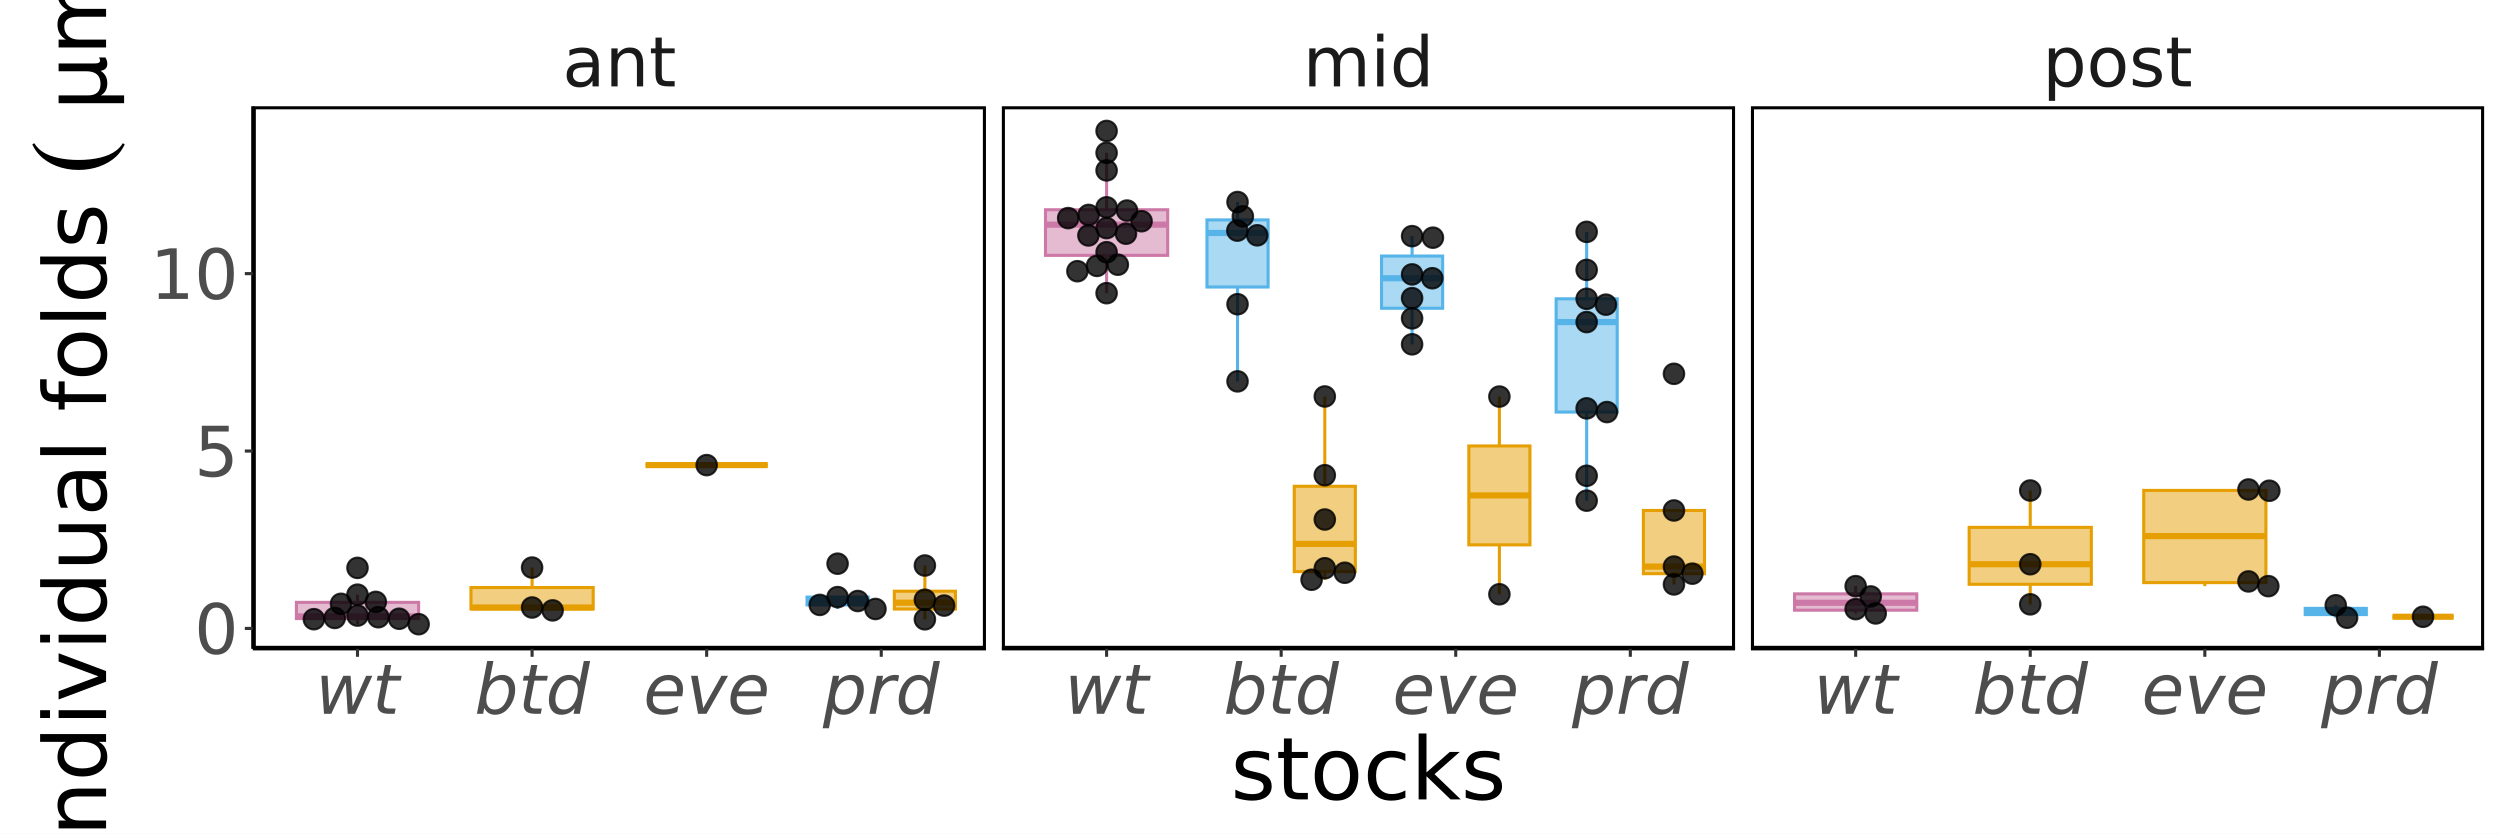
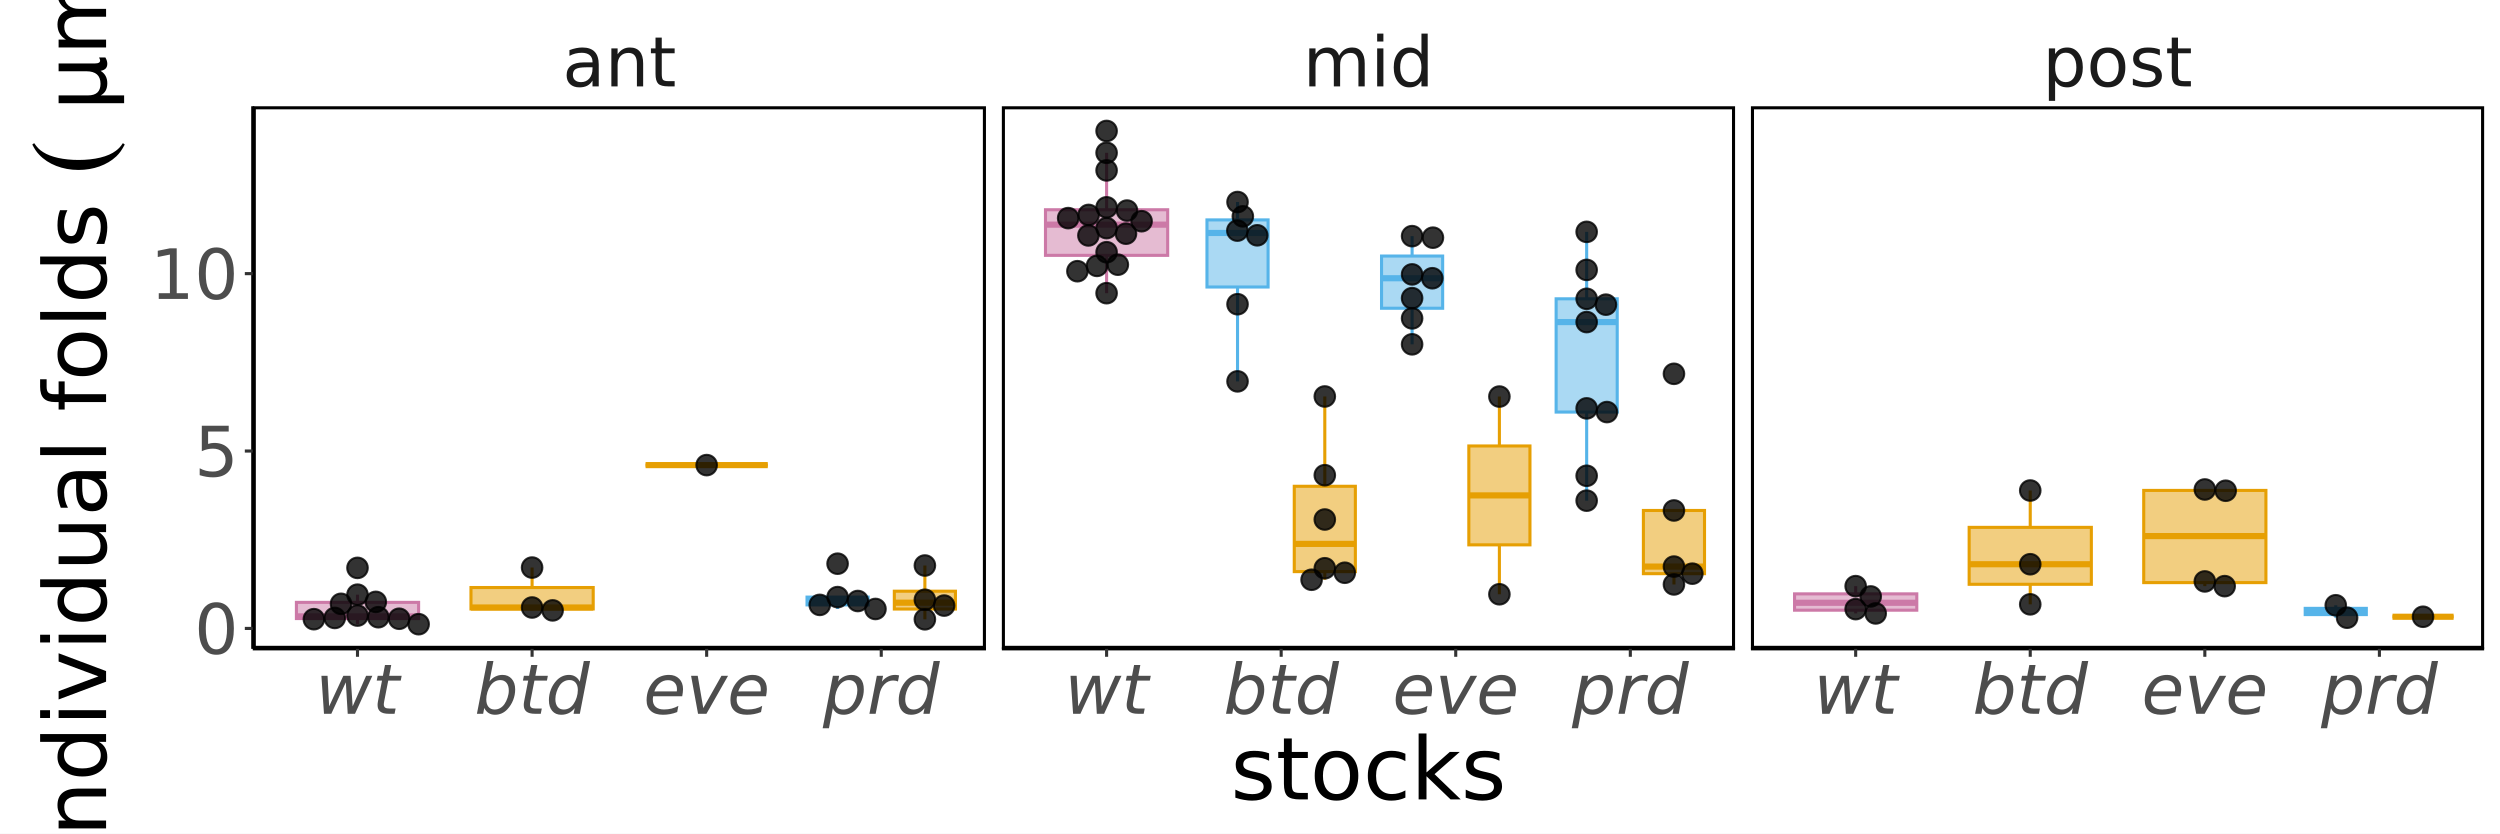
<svg xmlns="http://www.w3.org/2000/svg" class="svglite" width="864.00pt" height="288.00pt" viewBox="0 0 864.00 288.00">
  <defs>
    <style type="text/css">
    .svglite line, .svglite polyline, .svglite polygon, .svglite path, .svglite rect, .svglite circle {
      fill: none;
      stroke: #000000;
      stroke-linecap: round;
      stroke-linejoin: round;
      stroke-miterlimit: 10.00;
    }
    .svglite text {
      white-space: pre;
    }
  </style>
  </defs>
  <rect width="100%" height="100%" style="stroke: none; fill: #FFFFFF;" />
  <defs>
    <clipPath id="cpMC4wMHw4NjQuMDB8MC4wMHwyODguMDA=">
      <rect x="0.00" y="0.00" width="864.00" height="288.00" />
    </clipPath>
  </defs>
  <g clip-path="url(#cpMC4wMHw4NjQuMDB8MC4wMHwyODguMDA=)">
    <rect x="-0" y="0.00" width="864.00" height="288.00" style="stroke-width: 1.07; stroke: #FFFFFF; fill: #FFFFFF;" />
  </g>
  <defs>
    <clipPath id="cpODcuMzV8MzQwLjc2fDM2LjczfDIyNC4yNQ==">
      <rect x="87.35" y="36.73" width="253.40" height="187.52" />
    </clipPath>
  </defs>
  <g clip-path="url(#cpODcuMzV8MzQwLjc2fDM2LjczfDIyNC4yNQ==)">
    <rect x="87.35" y="36.73" width="253.40" height="187.52" style="stroke-width: 2.13; fill: #FFFFFF;" />
    <line x1="123.55" y1="208.18" x2="123.55" y2="205.52" style="stroke-width: 1.07; stroke: #CC79A7; stroke-linecap: butt;" />
    <line x1="123.55" y1="213.77" x2="123.55" y2="215.72" style="stroke-width: 1.07; stroke: #CC79A7; stroke-linecap: butt;" />
    <polygon points="102.44,208.18 102.44,213.77 144.67,213.77 144.67,208.18 102.44,208.18 " style="stroke-width: 1.07; stroke: #CC79A7; stroke-linecap: butt; stroke-linejoin: miter; fill: #CC79A7; fill-opacity: 0.50;" />
    <line x1="102.44" y1="213.02" x2="144.67" y2="213.02" style="stroke-width: 2.13; stroke: #CC79A7; stroke-linecap: butt; stroke-linejoin: miter;" />
    <line x1="289.47" y1="206.36" x2="289.47" y2="206.36" style="stroke-width: 1.07; stroke: #56B4E9; stroke-linecap: butt;" />
    <line x1="289.47" y1="209.05" x2="289.47" y2="210.46" style="stroke-width: 1.07; stroke: #56B4E9; stroke-linecap: butt;" />
    <polygon points="278.91,206.36 278.91,209.05 300.03,209.05 300.03,206.36 278.91,206.36 " style="stroke-width: 1.07; stroke: #56B4E9; stroke-linecap: butt; stroke-linejoin: miter; fill: #56B4E9; fill-opacity: 0.50;" />
    <line x1="278.91" y1="207.71" x2="300.03" y2="207.71" style="stroke-width: 2.13; stroke: #56B4E9; stroke-linecap: butt; stroke-linejoin: miter;" />
    <line x1="183.89" y1="203.05" x2="183.89" y2="196.15" style="stroke-width: 1.07; stroke: #E69F03; stroke-linecap: butt;" />
    <line x1="183.89" y1="210.45" x2="183.89" y2="210.95" style="stroke-width: 1.07; stroke: #E69F03; stroke-linecap: butt;" />
    <polygon points="162.77,203.05 162.77,210.45 205.01,210.45 205.01,203.05 162.77,203.05 " style="stroke-width: 1.07; stroke: #E69F03; stroke-linecap: butt; stroke-linejoin: miter; fill: #E69F03; fill-opacity: 0.50;" />
    <line x1="162.77" y1="209.95" x2="205.01" y2="209.95" style="stroke-width: 2.13; stroke: #E69F03; stroke-linecap: butt; stroke-linejoin: miter;" />
    <line x1="244.22" y1="160.74" x2="244.22" y2="160.74" style="stroke-width: 1.07; stroke: #E69F03; stroke-linecap: butt;" />
    <line x1="244.22" y1="160.74" x2="244.22" y2="160.74" style="stroke-width: 1.07; stroke: #E69F03; stroke-linecap: butt;" />
    <polygon points="223.11,160.74 223.11,160.74 265.34,160.74 265.34,160.74 223.11,160.74 " style="stroke-width: 1.07; stroke: #E69F03; stroke-linecap: butt; stroke-linejoin: miter; fill: #E69F03; fill-opacity: 0.50;" />
    <line x1="223.11" y1="160.74" x2="265.34" y2="160.74" style="stroke-width: 2.13; stroke: #E69F03; stroke-linecap: butt; stroke-linejoin: miter;" />
    <line x1="319.64" y1="204.32" x2="319.64" y2="195.44" style="stroke-width: 1.07; stroke: #E69F03; stroke-linecap: butt;" />
    <line x1="319.64" y1="210.48" x2="319.64" y2="214.03" style="stroke-width: 1.07; stroke: #E69F03; stroke-linecap: butt;" />
    <polygon points="309.08,204.32 309.08,210.48 330.20,210.48 330.20,204.32 309.08,204.32 " style="stroke-width: 1.07; stroke: #E69F03; stroke-linecap: butt; stroke-linejoin: miter; fill: #E69F03; fill-opacity: 0.50;" />
    <line x1="309.08" y1="208.29" x2="330.20" y2="208.29" style="stroke-width: 2.13; stroke: #E69F03; stroke-linecap: butt; stroke-linejoin: miter;" />
    <circle cx="130.75" cy="213.31" r="3.56" style="stroke-width: 0.71; stroke: #000000; stroke-opacity: 0.80; fill: #000000; fill-opacity: 0.80;" />
    <circle cx="123.55" cy="212.74" r="3.56" style="stroke-width: 0.71; stroke: #000000; stroke-opacity: 0.80; fill: #000000; fill-opacity: 0.80;" />
    <circle cx="123.55" cy="205.52" r="3.56" style="stroke-width: 0.71; stroke: #000000; stroke-opacity: 0.80; fill: #000000; fill-opacity: 0.80;" />
    <circle cx="144.68" cy="215.72" r="3.56" style="stroke-width: 0.71; stroke: #000000; stroke-opacity: 0.80; fill: #000000; fill-opacity: 0.80;" />
    <circle cx="137.95" cy="213.84" r="3.56" style="stroke-width: 0.71; stroke: #000000; stroke-opacity: 0.80; fill: #000000; fill-opacity: 0.80;" />
    <circle cx="129.88" cy="208.01" r="3.56" style="stroke-width: 0.71; stroke: #000000; stroke-opacity: 0.80; fill: #000000; fill-opacity: 0.80;" />
    <circle cx="115.70" cy="213.56" r="3.56" style="stroke-width: 0.71; stroke: #000000; stroke-opacity: 0.80; fill: #000000; fill-opacity: 0.80;" />
    <circle cx="108.48" cy="213.99" r="3.56" style="stroke-width: 0.71; stroke: #000000; stroke-opacity: 0.80; fill: #000000; fill-opacity: 0.80;" />
    <circle cx="123.55" cy="196.26" r="3.56" style="stroke-width: 0.71; stroke: #000000; stroke-opacity: 0.80; fill: #000000; fill-opacity: 0.80;" />
    <circle cx="117.86" cy="208.68" r="3.56" style="stroke-width: 0.71; stroke: #000000; stroke-opacity: 0.80; fill: #000000; fill-opacity: 0.80;" />
    <circle cx="183.89" cy="209.95" r="3.56" style="stroke-width: 0.71; stroke: #000000; stroke-opacity: 0.80; fill: #000000; fill-opacity: 0.80;" />
    <circle cx="190.99" cy="210.95" r="3.56" style="stroke-width: 0.71; stroke: #000000; stroke-opacity: 0.80; fill: #000000; fill-opacity: 0.80;" />
    <circle cx="183.89" cy="196.15" r="3.56" style="stroke-width: 0.71; stroke: #000000; stroke-opacity: 0.80; fill: #000000; fill-opacity: 0.80;" />
    <circle cx="244.22" cy="160.74" r="3.56" style="stroke-width: 0.71; stroke: #000000; stroke-opacity: 0.80; fill: #000000; fill-opacity: 0.80;" />
    <circle cx="296.46" cy="207.71" r="3.56" style="stroke-width: 0.71; stroke: #000000; stroke-opacity: 0.80; fill: #000000; fill-opacity: 0.80;" />
    <circle cx="283.31" cy="209.05" r="3.56" style="stroke-width: 0.71; stroke: #000000; stroke-opacity: 0.80; fill: #000000; fill-opacity: 0.80;" />
    <circle cx="289.47" cy="206.36" r="3.56" style="stroke-width: 0.71; stroke: #000000; stroke-opacity: 0.80; fill: #000000; fill-opacity: 0.80;" />
    <circle cx="302.56" cy="210.46" r="3.56" style="stroke-width: 0.71; stroke: #000000; stroke-opacity: 0.80; fill: #000000; fill-opacity: 0.80;" />
    <circle cx="289.47" cy="194.81" r="3.56" style="stroke-width: 0.71; stroke: #000000; stroke-opacity: 0.80; fill: #000000; fill-opacity: 0.80;" />
    <circle cx="319.64" cy="207.28" r="3.56" style="stroke-width: 0.71; stroke: #000000; stroke-opacity: 0.80; fill: #000000; fill-opacity: 0.80;" />
    <circle cx="319.64" cy="195.44" r="3.56" style="stroke-width: 0.71; stroke: #000000; stroke-opacity: 0.80; fill: #000000; fill-opacity: 0.80;" />
    <circle cx="319.64" cy="214.03" r="3.56" style="stroke-width: 0.71; stroke: #000000; stroke-opacity: 0.80; fill: #000000; fill-opacity: 0.80;" />
    <circle cx="326.29" cy="209.29" r="3.56" style="stroke-width: 0.71; stroke: #000000; stroke-opacity: 0.80; fill: #000000; fill-opacity: 0.80;" />
  </g>
  <g clip-path="url(#cpMC4wMHw4NjQuMDB8MC4wMHwyODguMDA=)">
</g>
  <defs>
    <clipPath id="cpMzQ2LjI0fDU5OS42NHwzNi43M3wyMjQuMjU=">
      <rect x="346.24" y="36.73" width="253.40" height="187.52" />
    </clipPath>
  </defs>
  <g clip-path="url(#cpMzQ2LjI0fDU5OS42NHwzNi43M3wyMjQuMjU=)">
    <rect x="346.24" y="36.73" width="253.40" height="187.52" style="stroke-width: 2.13; fill: #FFFFFF;" />
    <line x1="382.44" y1="72.49" x2="382.44" y2="52.81" style="stroke-width: 1.07; stroke: #CC79A7; stroke-linecap: butt;" />
    <line x1="382.44" y1="88.25" x2="382.44" y2="101.32" style="stroke-width: 1.07; stroke: #CC79A7; stroke-linecap: butt;" />
    <polygon points="361.32,72.49 361.32,88.25 403.55,88.25 403.55,72.49 361.32,72.49 " style="stroke-width: 1.07; stroke: #CC79A7; stroke-linecap: butt; stroke-linejoin: miter; fill: #CC79A7; fill-opacity: 0.50;" />
    <line x1="361.32" y1="77.64" x2="403.55" y2="77.64" style="stroke-width: 2.13; stroke: #CC79A7; stroke-linecap: butt; stroke-linejoin: miter;" />
    <line x1="427.69" y1="76.00" x2="427.69" y2="69.82" style="stroke-width: 1.07; stroke: #56B4E9; stroke-linecap: butt;" />
    <line x1="427.69" y1="99.19" x2="427.69" y2="131.80" style="stroke-width: 1.07; stroke: #56B4E9; stroke-linecap: butt;" />
    <polygon points="417.13,76.00 417.13,99.19 438.25,99.19 438.25,76.00 417.13,76.00 " style="stroke-width: 1.07; stroke: #56B4E9; stroke-linecap: butt; stroke-linejoin: miter; fill: #56B4E9; fill-opacity: 0.50;" />
    <line x1="417.13" y1="80.51" x2="438.25" y2="80.51" style="stroke-width: 2.13; stroke: #56B4E9; stroke-linecap: butt; stroke-linejoin: miter;" />
    <line x1="488.02" y1="88.49" x2="488.02" y2="81.61" style="stroke-width: 1.07; stroke: #56B4E9; stroke-linecap: butt;" />
    <line x1="488.02" y1="106.53" x2="488.02" y2="119.00" style="stroke-width: 1.07; stroke: #56B4E9; stroke-linecap: butt;" />
    <polygon points="477.46,88.49 477.46,106.53 498.58,106.53 498.58,88.49 477.46,88.49 " style="stroke-width: 1.07; stroke: #56B4E9; stroke-linecap: butt; stroke-linejoin: miter; fill: #56B4E9; fill-opacity: 0.50;" />
    <line x1="477.46" y1="96.16" x2="498.58" y2="96.16" style="stroke-width: 2.13; stroke: #56B4E9; stroke-linecap: butt; stroke-linejoin: miter;" />
    <line x1="548.35" y1="103.27" x2="548.35" y2="80.13" style="stroke-width: 1.07; stroke: #56B4E9; stroke-linecap: butt;" />
    <line x1="548.35" y1="142.41" x2="548.35" y2="173.03" style="stroke-width: 1.07; stroke: #56B4E9; stroke-linecap: butt;" />
    <polygon points="537.80,103.27 537.80,142.41 558.91,142.41 558.91,103.27 537.80,103.27 " style="stroke-width: 1.07; stroke: #56B4E9; stroke-linecap: butt; stroke-linejoin: miter; fill: #56B4E9; fill-opacity: 0.50;" />
    <line x1="537.80" y1="111.31" x2="558.91" y2="111.31" style="stroke-width: 2.13; stroke: #56B4E9; stroke-linecap: butt; stroke-linejoin: miter;" />
    <line x1="457.85" y1="168.06" x2="457.85" y2="137.02" style="stroke-width: 1.07; stroke: #E69F03; stroke-linecap: butt;" />
    <line x1="457.85" y1="197.55" x2="457.85" y2="200.36" style="stroke-width: 1.07; stroke: #E69F03; stroke-linecap: butt;" />
    <polygon points="447.30,168.06 447.30,197.55 468.41,197.55 468.41,168.06 447.30,168.06 " style="stroke-width: 1.07; stroke: #E69F03; stroke-linecap: butt; stroke-linejoin: miter; fill: #E69F03; fill-opacity: 0.50;" />
    <line x1="447.30" y1="187.97" x2="468.41" y2="187.97" style="stroke-width: 2.13; stroke: #E69F03; stroke-linecap: butt; stroke-linejoin: miter;" />
    <line x1="518.19" y1="154.13" x2="518.19" y2="137.05" style="stroke-width: 1.07; stroke: #E69F03; stroke-linecap: butt;" />
    <line x1="518.19" y1="188.30" x2="518.19" y2="205.38" style="stroke-width: 1.07; stroke: #E69F03; stroke-linecap: butt;" />
    <polygon points="507.63,154.13 507.63,188.30 528.75,188.30 528.75,154.13 507.63,154.13 " style="stroke-width: 1.07; stroke: #E69F03; stroke-linecap: butt; stroke-linejoin: miter; fill: #E69F03; fill-opacity: 0.50;" />
    <line x1="507.63" y1="171.21" x2="528.75" y2="171.21" style="stroke-width: 2.13; stroke: #E69F03; stroke-linecap: butt; stroke-linejoin: miter;" />
    <line x1="578.52" y1="176.42" x2="578.52" y2="176.42" style="stroke-width: 1.07; stroke: #E69F03; stroke-linecap: butt;" />
    <line x1="578.52" y1="198.26" x2="578.52" y2="201.98" style="stroke-width: 1.07; stroke: #E69F03; stroke-linecap: butt;" />
    <polygon points="567.96,176.42 567.96,198.26 589.08,198.26 589.08,176.42 567.96,176.42 " style="stroke-width: 1.07; stroke: #E69F03; stroke-linecap: butt; stroke-linejoin: miter; fill: #E69F03; fill-opacity: 0.50;" />
    <line x1="567.96" y1="195.81" x2="589.08" y2="195.81" style="stroke-width: 2.13; stroke: #E69F03; stroke-linecap: butt; stroke-linejoin: miter;" />
    <circle cx="389.14" cy="80.76" r="3.56" style="stroke-width: 0.71; stroke: #000000; stroke-opacity: 0.80; fill: #000000; fill-opacity: 0.80;" />
    <circle cx="382.44" cy="78.83" r="3.56" style="stroke-width: 0.71; stroke: #000000; stroke-opacity: 0.80; fill: #000000; fill-opacity: 0.80;" />
    <circle cx="382.44" cy="87.17" r="3.56" style="stroke-width: 0.71; stroke: #000000; stroke-opacity: 0.80; fill: #000000; fill-opacity: 0.80;" />
    <circle cx="382.44" cy="52.81" r="3.56" style="stroke-width: 0.71; stroke: #000000; stroke-opacity: 0.80; fill: #000000; fill-opacity: 0.80;" />
    <circle cx="382.44" cy="101.32" r="3.56" style="stroke-width: 0.71; stroke: #000000; stroke-opacity: 0.80; fill: #000000; fill-opacity: 0.80;" />
    <circle cx="379.11" cy="91.89" r="3.56" style="stroke-width: 0.71; stroke: #000000; stroke-opacity: 0.80; fill: #000000; fill-opacity: 0.80;" />
    <circle cx="369.16" cy="75.38" r="3.56" style="stroke-width: 0.71; stroke: #000000; stroke-opacity: 0.80; fill: #000000; fill-opacity: 0.80;" />
    <circle cx="376.23" cy="74.28" r="3.56" style="stroke-width: 0.71; stroke: #000000; stroke-opacity: 0.80; fill: #000000; fill-opacity: 0.80;" />
    <circle cx="382.44" cy="45.26" r="3.56" style="stroke-width: 0.71; stroke: #000000; stroke-opacity: 0.80; fill: #000000; fill-opacity: 0.80;" />
    <circle cx="382.44" cy="58.89" r="3.56" style="stroke-width: 0.71; stroke: #000000; stroke-opacity: 0.80; fill: #000000; fill-opacity: 0.80;" />
    <circle cx="372.35" cy="93.73" r="3.56" style="stroke-width: 0.71; stroke: #000000; stroke-opacity: 0.80; fill: #000000; fill-opacity: 0.80;" />
    <circle cx="376.15" cy="81.37" r="3.56" style="stroke-width: 0.71; stroke: #000000; stroke-opacity: 0.80; fill: #000000; fill-opacity: 0.80;" />
    <circle cx="394.53" cy="76.45" r="3.56" style="stroke-width: 0.71; stroke: #000000; stroke-opacity: 0.80; fill: #000000; fill-opacity: 0.80;" />
    <circle cx="386.33" cy="91.48" r="3.56" style="stroke-width: 0.71; stroke: #000000; stroke-opacity: 0.80; fill: #000000; fill-opacity: 0.80;" />
    <circle cx="382.44" cy="71.65" r="3.56" style="stroke-width: 0.71; stroke: #000000; stroke-opacity: 0.80; fill: #000000; fill-opacity: 0.80;" />
    <circle cx="389.50" cy="72.77" r="3.56" style="stroke-width: 0.71; stroke: #000000; stroke-opacity: 0.80; fill: #000000; fill-opacity: 0.80;" />
    <circle cx="429.53" cy="74.77" r="3.56" style="stroke-width: 0.71; stroke: #000000; stroke-opacity: 0.80; fill: #000000; fill-opacity: 0.80;" />
    <circle cx="434.50" cy="81.32" r="3.56" style="stroke-width: 0.71; stroke: #000000; stroke-opacity: 0.80; fill: #000000; fill-opacity: 0.80;" />
    <circle cx="427.69" cy="105.14" r="3.56" style="stroke-width: 0.71; stroke: #000000; stroke-opacity: 0.80; fill: #000000; fill-opacity: 0.80;" />
    <circle cx="427.69" cy="69.82" r="3.56" style="stroke-width: 0.71; stroke: #000000; stroke-opacity: 0.80; fill: #000000; fill-opacity: 0.80;" />
    <circle cx="427.63" cy="79.70" r="3.56" style="stroke-width: 0.71; stroke: #000000; stroke-opacity: 0.80; fill: #000000; fill-opacity: 0.80;" />
    <circle cx="427.69" cy="131.80" r="3.56" style="stroke-width: 0.71; stroke: #000000; stroke-opacity: 0.80; fill: #000000; fill-opacity: 0.80;" />
    <circle cx="464.76" cy="197.94" r="3.56" style="stroke-width: 0.71; stroke: #000000; stroke-opacity: 0.80; fill: #000000; fill-opacity: 0.80;" />
    <circle cx="457.85" cy="137.02" r="3.56" style="stroke-width: 0.71; stroke: #000000; stroke-opacity: 0.80; fill: #000000; fill-opacity: 0.80;" />
    <circle cx="457.85" cy="179.54" r="3.56" style="stroke-width: 0.71; stroke: #000000; stroke-opacity: 0.80; fill: #000000; fill-opacity: 0.80;" />
    <circle cx="457.85" cy="196.39" r="3.56" style="stroke-width: 0.71; stroke: #000000; stroke-opacity: 0.80; fill: #000000; fill-opacity: 0.80;" />
    <circle cx="453.29" cy="200.36" r="3.56" style="stroke-width: 0.71; stroke: #000000; stroke-opacity: 0.80; fill: #000000; fill-opacity: 0.80;" />
    <circle cx="457.85" cy="164.23" r="3.56" style="stroke-width: 0.71; stroke: #000000; stroke-opacity: 0.80; fill: #000000; fill-opacity: 0.80;" />
    <circle cx="488.02" cy="119.00" r="3.56" style="stroke-width: 0.71; stroke: #000000; stroke-opacity: 0.80; fill: #000000; fill-opacity: 0.80;" />
    <circle cx="488.02" cy="110.03" r="3.56" style="stroke-width: 0.71; stroke: #000000; stroke-opacity: 0.80; fill: #000000; fill-opacity: 0.80;" />
    <circle cx="488.02" cy="103.04" r="3.56" style="stroke-width: 0.71; stroke: #000000; stroke-opacity: 0.80; fill: #000000; fill-opacity: 0.80;" />
    <circle cx="495.01" cy="96.16" r="3.56" style="stroke-width: 0.71; stroke: #000000; stroke-opacity: 0.80; fill: #000000; fill-opacity: 0.80;" />
    <circle cx="488.02" cy="94.83" r="3.56" style="stroke-width: 0.71; stroke: #000000; stroke-opacity: 0.80; fill: #000000; fill-opacity: 0.80;" />
    <circle cx="488.02" cy="81.61" r="3.56" style="stroke-width: 0.71; stroke: #000000; stroke-opacity: 0.80; fill: #000000; fill-opacity: 0.80;" />
    <circle cx="495.22" cy="82.14" r="3.56" style="stroke-width: 0.71; stroke: #000000; stroke-opacity: 0.80; fill: #000000; fill-opacity: 0.80;" />
    <circle cx="518.19" cy="205.38" r="3.56" style="stroke-width: 0.71; stroke: #000000; stroke-opacity: 0.80; fill: #000000; fill-opacity: 0.80;" />
    <circle cx="518.19" cy="137.05" r="3.56" style="stroke-width: 0.71; stroke: #000000; stroke-opacity: 0.80; fill: #000000; fill-opacity: 0.80;" />
    <circle cx="548.35" cy="80.13" r="3.56" style="stroke-width: 0.71; stroke: #000000; stroke-opacity: 0.80; fill: #000000; fill-opacity: 0.80;" />
    <circle cx="548.35" cy="164.43" r="3.56" style="stroke-width: 0.71; stroke: #000000; stroke-opacity: 0.80; fill: #000000; fill-opacity: 0.80;" />
    <circle cx="555.36" cy="142.41" r="3.56" style="stroke-width: 0.71; stroke: #000000; stroke-opacity: 0.80; fill: #000000; fill-opacity: 0.80;" />
    <circle cx="548.35" cy="93.28" r="3.56" style="stroke-width: 0.71; stroke: #000000; stroke-opacity: 0.80; fill: #000000; fill-opacity: 0.80;" />
    <circle cx="548.35" cy="103.27" r="3.56" style="stroke-width: 0.71; stroke: #000000; stroke-opacity: 0.80; fill: #000000; fill-opacity: 0.80;" />
    <circle cx="555.00" cy="105.29" r="3.56" style="stroke-width: 0.71; stroke: #000000; stroke-opacity: 0.80; fill: #000000; fill-opacity: 0.80;" />
    <circle cx="548.35" cy="111.31" r="3.56" style="stroke-width: 0.71; stroke: #000000; stroke-opacity: 0.80; fill: #000000; fill-opacity: 0.80;" />
    <circle cx="548.35" cy="173.03" r="3.56" style="stroke-width: 0.71; stroke: #000000; stroke-opacity: 0.80; fill: #000000; fill-opacity: 0.80;" />
    <circle cx="548.35" cy="141.13" r="3.56" style="stroke-width: 0.71; stroke: #000000; stroke-opacity: 0.80; fill: #000000; fill-opacity: 0.80;" />
    <circle cx="578.52" cy="176.42" r="3.56" style="stroke-width: 0.71; stroke: #000000; stroke-opacity: 0.80; fill: #000000; fill-opacity: 0.80;" />
    <circle cx="584.87" cy="198.26" r="3.56" style="stroke-width: 0.71; stroke: #000000; stroke-opacity: 0.80; fill: #000000; fill-opacity: 0.80;" />
    <circle cx="578.52" cy="129.19" r="3.56" style="stroke-width: 0.71; stroke: #000000; stroke-opacity: 0.80; fill: #000000; fill-opacity: 0.80;" />
    <circle cx="578.52" cy="201.98" r="3.56" style="stroke-width: 0.71; stroke: #000000; stroke-opacity: 0.80; fill: #000000; fill-opacity: 0.80;" />
    <circle cx="578.52" cy="195.81" r="3.56" style="stroke-width: 0.71; stroke: #000000; stroke-opacity: 0.80; fill: #000000; fill-opacity: 0.80;" />
  </g>
  <g clip-path="url(#cpMC4wMHw4NjQuMDB8MC4wMHwyODguMDA=)">
</g>
  <defs>
    <clipPath id="cpNjA1LjEyfDg1OC41MnwzNi43M3wyMjQuMjU=">
      <rect x="605.12" y="36.73" width="253.40" height="187.52" />
    </clipPath>
  </defs>
  <g clip-path="url(#cpNjA1LjEyfDg1OC41MnwzNi43M3wyMjQuMjU=)">
    <rect x="605.12" y="36.73" width="253.40" height="187.52" style="stroke-width: 2.13; fill: #FFFFFF;" />
    <line x1="641.32" y1="205.24" x2="641.32" y2="202.57" style="stroke-width: 1.07; stroke: #CC79A7; stroke-linecap: butt;" />
    <line x1="641.32" y1="210.88" x2="641.32" y2="212.00" style="stroke-width: 1.07; stroke: #CC79A7; stroke-linecap: butt;" />
    <polygon points="620.20,205.24 620.20,210.88 662.44,210.88 662.44,205.24 620.20,205.24 " style="stroke-width: 1.07; stroke: #CC79A7; stroke-linecap: butt; stroke-linejoin: miter; fill: #CC79A7; fill-opacity: 0.50;" />
    <line x1="620.20" y1="208.32" x2="662.44" y2="208.32" style="stroke-width: 2.13; stroke: #CC79A7; stroke-linecap: butt; stroke-linejoin: miter;" />
    <line x1="807.24" y1="210.25" x2="807.24" y2="209.18" style="stroke-width: 1.07; stroke: #56B4E9; stroke-linecap: butt;" />
    <line x1="807.24" y1="212.40" x2="807.24" y2="213.48" style="stroke-width: 1.07; stroke: #56B4E9; stroke-linecap: butt;" />
    <polygon points="796.68,210.25 796.68,212.40 817.80,212.40 817.80,210.25 796.68,210.25 " style="stroke-width: 1.07; stroke: #56B4E9; stroke-linecap: butt; stroke-linejoin: miter; fill: #56B4E9; fill-opacity: 0.50;" />
    <line x1="796.68" y1="211.33" x2="817.80" y2="211.33" style="stroke-width: 2.13; stroke: #56B4E9; stroke-linecap: butt; stroke-linejoin: miter;" />
    <line x1="701.65" y1="182.26" x2="701.65" y2="169.52" style="stroke-width: 1.07; stroke: #E69F03; stroke-linecap: butt;" />
    <line x1="701.65" y1="201.93" x2="701.65" y2="208.86" style="stroke-width: 1.07; stroke: #E69F03; stroke-linecap: butt;" />
    <polygon points="680.54,182.26 680.54,201.93 722.77,201.93 722.77,182.26 680.54,182.26 " style="stroke-width: 1.07; stroke: #E69F03; stroke-linecap: butt; stroke-linejoin: miter; fill: #E69F03; fill-opacity: 0.50;" />
    <line x1="680.54" y1="195.00" x2="722.77" y2="195.00" style="stroke-width: 2.13; stroke: #E69F03; stroke-linecap: butt; stroke-linejoin: miter;" />
    <line x1="761.99" y1="169.49" x2="761.99" y2="169.16" style="stroke-width: 1.07; stroke: #E69F03; stroke-linecap: butt;" />
    <line x1="761.99" y1="201.35" x2="761.99" y2="202.57" style="stroke-width: 1.07; stroke: #E69F03; stroke-linecap: butt;" />
    <polygon points="740.87,169.49 740.87,201.35 783.10,201.35 783.10,169.49 740.87,169.49 " style="stroke-width: 1.07; stroke: #E69F03; stroke-linecap: butt; stroke-linejoin: miter; fill: #E69F03; fill-opacity: 0.50;" />
    <line x1="740.87" y1="185.27" x2="783.10" y2="185.27" style="stroke-width: 2.13; stroke: #E69F03; stroke-linecap: butt; stroke-linejoin: miter;" />
    <line x1="837.40" y1="213.15" x2="837.40" y2="213.15" style="stroke-width: 1.07; stroke: #E69F03; stroke-linecap: butt;" />
    <line x1="837.40" y1="213.15" x2="837.40" y2="213.15" style="stroke-width: 1.07; stroke: #E69F03; stroke-linecap: butt;" />
    <polygon points="826.85,213.15 826.85,213.15 847.96,213.15 847.96,213.15 826.85,213.15 " style="stroke-width: 1.07; stroke: #E69F03; stroke-linecap: butt; stroke-linejoin: miter; fill: #E69F03; fill-opacity: 0.50;" />
    <line x1="826.85" y1="213.15" x2="847.96" y2="213.15" style="stroke-width: 2.13; stroke: #E69F03; stroke-linecap: butt; stroke-linejoin: miter;" />
    <circle cx="641.32" cy="202.57" r="3.56" style="stroke-width: 0.71; stroke: #000000; stroke-opacity: 0.80; fill: #000000; fill-opacity: 0.80;" />
    <circle cx="646.52" cy="206.13" r="3.56" style="stroke-width: 0.71; stroke: #000000; stroke-opacity: 0.80; fill: #000000; fill-opacity: 0.80;" />
    <circle cx="641.32" cy="210.51" r="3.56" style="stroke-width: 0.71; stroke: #000000; stroke-opacity: 0.80; fill: #000000; fill-opacity: 0.80;" />
    <circle cx="648.24" cy="212.00" r="3.56" style="stroke-width: 0.71; stroke: #000000; stroke-opacity: 0.80; fill: #000000; fill-opacity: 0.80;" />
    <circle cx="701.65" cy="208.86" r="3.56" style="stroke-width: 0.71; stroke: #000000; stroke-opacity: 0.80; fill: #000000; fill-opacity: 0.80;" />
    <circle cx="701.65" cy="169.52" r="3.56" style="stroke-width: 0.71; stroke: #000000; stroke-opacity: 0.80; fill: #000000; fill-opacity: 0.80;" />
    <circle cx="701.65" cy="195.00" r="3.56" style="stroke-width: 0.71; stroke: #000000; stroke-opacity: 0.80; fill: #000000; fill-opacity: 0.80;" />
-     <circle cx="783.93" cy="202.57" r="3.56" style="stroke-width: 0.71; stroke: #000000; stroke-opacity: 0.80; fill: #000000; fill-opacity: 0.80;" />
-     <circle cx="777.07" cy="169.16" r="3.56" style="stroke-width: 0.71; stroke: #000000; stroke-opacity: 0.80; fill: #000000; fill-opacity: 0.80;" />
-     <circle cx="777.07" cy="200.94" r="3.56" style="stroke-width: 0.71; stroke: #000000; stroke-opacity: 0.80; fill: #000000; fill-opacity: 0.80;" />
-     <circle cx="784.28" cy="169.60" r="3.56" style="stroke-width: 0.71; stroke: #000000; stroke-opacity: 0.80; fill: #000000; fill-opacity: 0.80;" />
+     <circle cx="768.85" cy="202.57" r="3.56" style="stroke-width: 0.71; stroke: #000000; stroke-opacity: 0.80; fill: #000000; fill-opacity: 0.80;" />
+     <circle cx="761.99" cy="169.16" r="3.56" style="stroke-width: 0.71; stroke: #000000; stroke-opacity: 0.80; fill: #000000; fill-opacity: 0.80;" />
+     <circle cx="761.99" cy="200.94" r="3.56" style="stroke-width: 0.71; stroke: #000000; stroke-opacity: 0.80; fill: #000000; fill-opacity: 0.80;" />
+     <circle cx="769.20" cy="169.60" r="3.56" style="stroke-width: 0.71; stroke: #000000; stroke-opacity: 0.80; fill: #000000; fill-opacity: 0.80;" />
    <circle cx="811.15" cy="213.48" r="3.56" style="stroke-width: 0.71; stroke: #000000; stroke-opacity: 0.80; fill: #000000; fill-opacity: 0.80;" />
    <circle cx="807.24" cy="209.18" r="3.56" style="stroke-width: 0.71; stroke: #000000; stroke-opacity: 0.80; fill: #000000; fill-opacity: 0.80;" />
    <circle cx="837.40" cy="213.15" r="3.56" style="stroke-width: 0.71; stroke: #000000; stroke-opacity: 0.80; fill: #000000; fill-opacity: 0.80;" />
  </g>
  <g clip-path="url(#cpMC4wMHw4NjQuMDB8MC4wMHwyODguMDA=)">
</g>
  <defs>
    <clipPath id="cpODcuMzV8MzQwLjc2fDUuNDh8MzYuNzM=">
      <rect x="87.35" y="5.48" width="253.40" height="31.25" />
    </clipPath>
  </defs>
  <g clip-path="url(#cpODcuMzV8MzQwLjc2fDUuNDh8MzYuNzM=)">
    <text x="214.06" y="29.85" text-anchor="middle" style="font-size: 24.00px;fill: #1A1A1A; font-family: &quot;DejaVu Sans&quot;;" textLength="39.32px" lengthAdjust="spacingAndGlyphs">ant</text>
  </g>
  <g clip-path="url(#cpMC4wMHw4NjQuMDB8MC4wMHwyODguMDA=)">
</g>
  <defs>
    <clipPath id="cpMzQ2LjI0fDU5OS42NHw1LjQ4fDM2Ljcz">
      <rect x="346.24" y="5.48" width="253.40" height="31.25" />
    </clipPath>
  </defs>
  <g clip-path="url(#cpMzQ2LjI0fDU5OS42NHw1LjQ4fDM2Ljcz)">
    <text x="472.94" y="29.85" text-anchor="middle" style="font-size: 24.00px;fill: #1A1A1A; font-family: &quot;DejaVu Sans&quot;;" textLength="45.28px" lengthAdjust="spacingAndGlyphs">mid</text>
  </g>
  <g clip-path="url(#cpMC4wMHw4NjQuMDB8MC4wMHwyODguMDA=)">
</g>
  <defs>
    <clipPath id="cpNjA1LjEyfDg1OC41Mnw1LjQ4fDM2Ljcz">
      <rect x="605.12" y="5.48" width="253.40" height="31.25" />
    </clipPath>
  </defs>
  <g clip-path="url(#cpNjA1LjEyfDg1OC41Mnw1LjQ4fDM2Ljcz)">
    <text x="731.82" y="29.85" text-anchor="middle" style="font-size: 24.00px;fill: #1A1A1A; font-family: &quot;DejaVu Sans&quot;;" textLength="51.83px" lengthAdjust="spacingAndGlyphs">post</text>
  </g>
  <g clip-path="url(#cpMC4wMHw4NjQuMDB8MC4wMHwyODguMDA=)">
    <polyline points="87.35,224.25 340.76,224.25 " style="stroke-width: 1.07; stroke-linecap: butt;" />
    <polyline points="123.55,226.99 123.55,224.25 " style="stroke-width: 1.07; stroke: #333333; stroke-linecap: butt;" />
    <polyline points="183.89,226.99 183.89,224.25 " style="stroke-width: 1.07; stroke: #333333; stroke-linecap: butt;" />
    <polyline points="244.22,226.99 244.22,224.25 " style="stroke-width: 1.07; stroke: #333333; stroke-linecap: butt;" />
    <polyline points="304.56,226.99 304.56,224.25 " style="stroke-width: 1.07; stroke: #333333; stroke-linecap: butt;" />
    <text x="123.55" y="246.68" text-anchor="middle" style="font-size: 24.00px; font-style: italic;fill: #4D4D4D; font-family: &quot;DejaVu Sans&quot;;" textLength="29.04px" lengthAdjust="spacingAndGlyphs">wt</text>
    <text x="183.89" y="246.68" text-anchor="middle" style="font-size: 24.00px; font-style: italic;fill: #4D4D4D; font-family: &quot;DejaVu Sans&quot;;" textLength="39.88px" lengthAdjust="spacingAndGlyphs">btd</text>
    <text x="244.22" y="246.68" text-anchor="middle" style="font-size: 24.00px; font-style: italic;fill: #4D4D4D; font-family: &quot;DejaVu Sans&quot;;" textLength="43.73px" lengthAdjust="spacingAndGlyphs">eve</text>
    <text x="304.56" y="246.68" text-anchor="middle" style="font-size: 24.00px; font-style: italic;fill: #4D4D4D; font-family: &quot;DejaVu Sans&quot;;" textLength="40.33px" lengthAdjust="spacingAndGlyphs">prd</text>
    <polyline points="346.24,224.25 599.64,224.25 " style="stroke-width: 1.07; stroke-linecap: butt;" />
    <polyline points="382.44,226.99 382.44,224.25 " style="stroke-width: 1.07; stroke: #333333; stroke-linecap: butt;" />
    <polyline points="442.77,226.99 442.77,224.25 " style="stroke-width: 1.07; stroke: #333333; stroke-linecap: butt;" />
    <polyline points="503.10,226.99 503.10,224.25 " style="stroke-width: 1.07; stroke: #333333; stroke-linecap: butt;" />
    <polyline points="563.44,226.99 563.44,224.25 " style="stroke-width: 1.07; stroke: #333333; stroke-linecap: butt;" />
    <text x="382.44" y="246.68" text-anchor="middle" style="font-size: 24.00px; font-style: italic;fill: #4D4D4D; font-family: &quot;DejaVu Sans&quot;;" textLength="29.04px" lengthAdjust="spacingAndGlyphs">wt</text>
    <text x="442.77" y="246.68" text-anchor="middle" style="font-size: 24.00px; font-style: italic;fill: #4D4D4D; font-family: &quot;DejaVu Sans&quot;;" textLength="39.88px" lengthAdjust="spacingAndGlyphs">btd</text>
    <text x="503.10" y="246.68" text-anchor="middle" style="font-size: 24.00px; font-style: italic;fill: #4D4D4D; font-family: &quot;DejaVu Sans&quot;;" textLength="43.73px" lengthAdjust="spacingAndGlyphs">eve</text>
    <text x="563.44" y="246.68" text-anchor="middle" style="font-size: 24.00px; font-style: italic;fill: #4D4D4D; font-family: &quot;DejaVu Sans&quot;;" textLength="40.33px" lengthAdjust="spacingAndGlyphs">prd</text>
    <polyline points="605.12,224.25 858.52,224.25 " style="stroke-width: 1.07; stroke-linecap: butt;" />
    <polyline points="641.32,226.99 641.32,224.25 " style="stroke-width: 1.07; stroke: #333333; stroke-linecap: butt;" />
    <polyline points="701.65,226.99 701.65,224.25 " style="stroke-width: 1.07; stroke: #333333; stroke-linecap: butt;" />
    <polyline points="761.99,226.99 761.99,224.25 " style="stroke-width: 1.07; stroke: #333333; stroke-linecap: butt;" />
    <polyline points="822.32,226.99 822.32,224.25 " style="stroke-width: 1.07; stroke: #333333; stroke-linecap: butt;" />
    <text x="641.32" y="246.68" text-anchor="middle" style="font-size: 24.00px; font-style: italic;fill: #4D4D4D; font-family: &quot;DejaVu Sans&quot;;" textLength="29.04px" lengthAdjust="spacingAndGlyphs">wt</text>
    <text x="701.65" y="246.68" text-anchor="middle" style="font-size: 24.00px; font-style: italic;fill: #4D4D4D; font-family: &quot;DejaVu Sans&quot;;" textLength="39.88px" lengthAdjust="spacingAndGlyphs">btd</text>
    <text x="761.99" y="246.68" text-anchor="middle" style="font-size: 24.00px; font-style: italic;fill: #4D4D4D; font-family: &quot;DejaVu Sans&quot;;" textLength="43.73px" lengthAdjust="spacingAndGlyphs">eve</text>
    <text x="822.32" y="246.68" text-anchor="middle" style="font-size: 24.00px; font-style: italic;fill: #4D4D4D; font-family: &quot;DejaVu Sans&quot;;" textLength="40.33px" lengthAdjust="spacingAndGlyphs">prd</text>
    <polyline points="87.35,224.25 87.35,36.73 " style="stroke-width: 1.07; stroke-linecap: butt;" />
    <text x="82.42" y="225.94" text-anchor="end" style="font-size: 24.00px;fill: #4D4D4D; font-family: &quot;DejaVu Sans&quot;;" textLength="15.27px" lengthAdjust="spacingAndGlyphs">0</text>
    <text x="82.42" y="164.63" text-anchor="end" style="font-size: 24.00px;fill: #4D4D4D; font-family: &quot;DejaVu Sans&quot;;" textLength="15.27px" lengthAdjust="spacingAndGlyphs">5</text>
    <text x="82.42" y="103.32" text-anchor="end" style="font-size: 24.00px;fill: #4D4D4D; font-family: &quot;DejaVu Sans&quot;;" textLength="30.54px" lengthAdjust="spacingAndGlyphs">10</text>
    <polyline points="84.61,217.19 87.35,217.19 " style="stroke-width: 1.07; stroke: #333333; stroke-linecap: butt;" />
    <polyline points="84.61,155.88 87.35,155.88 " style="stroke-width: 1.07; stroke: #333333; stroke-linecap: butt;" />
    <polyline points="84.61,94.57 87.35,94.57 " style="stroke-width: 1.07; stroke: #333333; stroke-linecap: butt;" />
    <text x="472.94" y="276.28" text-anchor="middle" style="font-size: 30.00px; font-family: &quot;DejaVu Sans&quot;;" textLength="95.25px" lengthAdjust="spacingAndGlyphs">stocks</text>
    <text transform="translate(36.66,412.24) rotate(-90)" style="font-size: 30.00px; font-family: &quot;DejaVu Sans&quot;;" textLength="351.53px" lengthAdjust="spacingAndGlyphs">area of individual folds </text>
    <text transform="translate(36.66,60.72) rotate(-90)" style="font-size: 37.50px; font-family: &quot;Symbol&quot;;" textLength="22.50px" lengthAdjust="spacingAndGlyphs">(</text>
    <text transform="translate(36.66,38.22) rotate(-90)" style="font-size: 30.00px; font-family: &quot;DejaVu Sans&quot;;" textLength="19.09px" lengthAdjust="spacingAndGlyphs">µ</text>
    <text transform="translate(36.66,19.13) rotate(-90)" style="font-size: 30.00px; font-family: &quot;DejaVu Sans&quot;;" textLength="29.22px" lengthAdjust="spacingAndGlyphs">m</text>
    <text transform="translate(21.07,-10.09) rotate(-90)" style="font-size: 21.00px; font-family: &quot;DejaVu Sans&quot;;" textLength="13.36px" lengthAdjust="spacingAndGlyphs">2</text>
    <text transform="translate(36.66,-23.46) rotate(-90)" style="font-size: 37.50px; font-family: &quot;Symbol&quot;;" textLength="22.50px" lengthAdjust="spacingAndGlyphs">)</text>
    <text transform="translate(36.66,-45.96) rotate(-90)" style="font-size: 30.00px; font-family: &quot;Symbol&quot;;" textLength="18.01px" lengthAdjust="spacingAndGlyphs"> </text>
    <text transform="translate(36.66,-63.96) rotate(-90)" style="font-size: 30.00px; font-family: &quot;DejaVu Sans&quot;;" textLength="17.76px" lengthAdjust="spacingAndGlyphs">x</text>
    <text transform="translate(36.66,-81.72) rotate(-90)" style="font-size: 30.00px; font-family: &quot;Symbol&quot;;" textLength="18.01px" lengthAdjust="spacingAndGlyphs"> </text>
    <text transform="translate(36.66,-99.73) rotate(-90)" style="font-size: 30.00px; font-family: &quot;DejaVu Sans&quot;;" textLength="38.17px" lengthAdjust="spacingAndGlyphs">10</text>
    <text transform="translate(21.07,-137.90) rotate(-90)" style="font-size: 21.00px; font-family: &quot;DejaVu Sans&quot;;" textLength="13.36px" lengthAdjust="spacingAndGlyphs">3</text>
  </g>
</svg>
